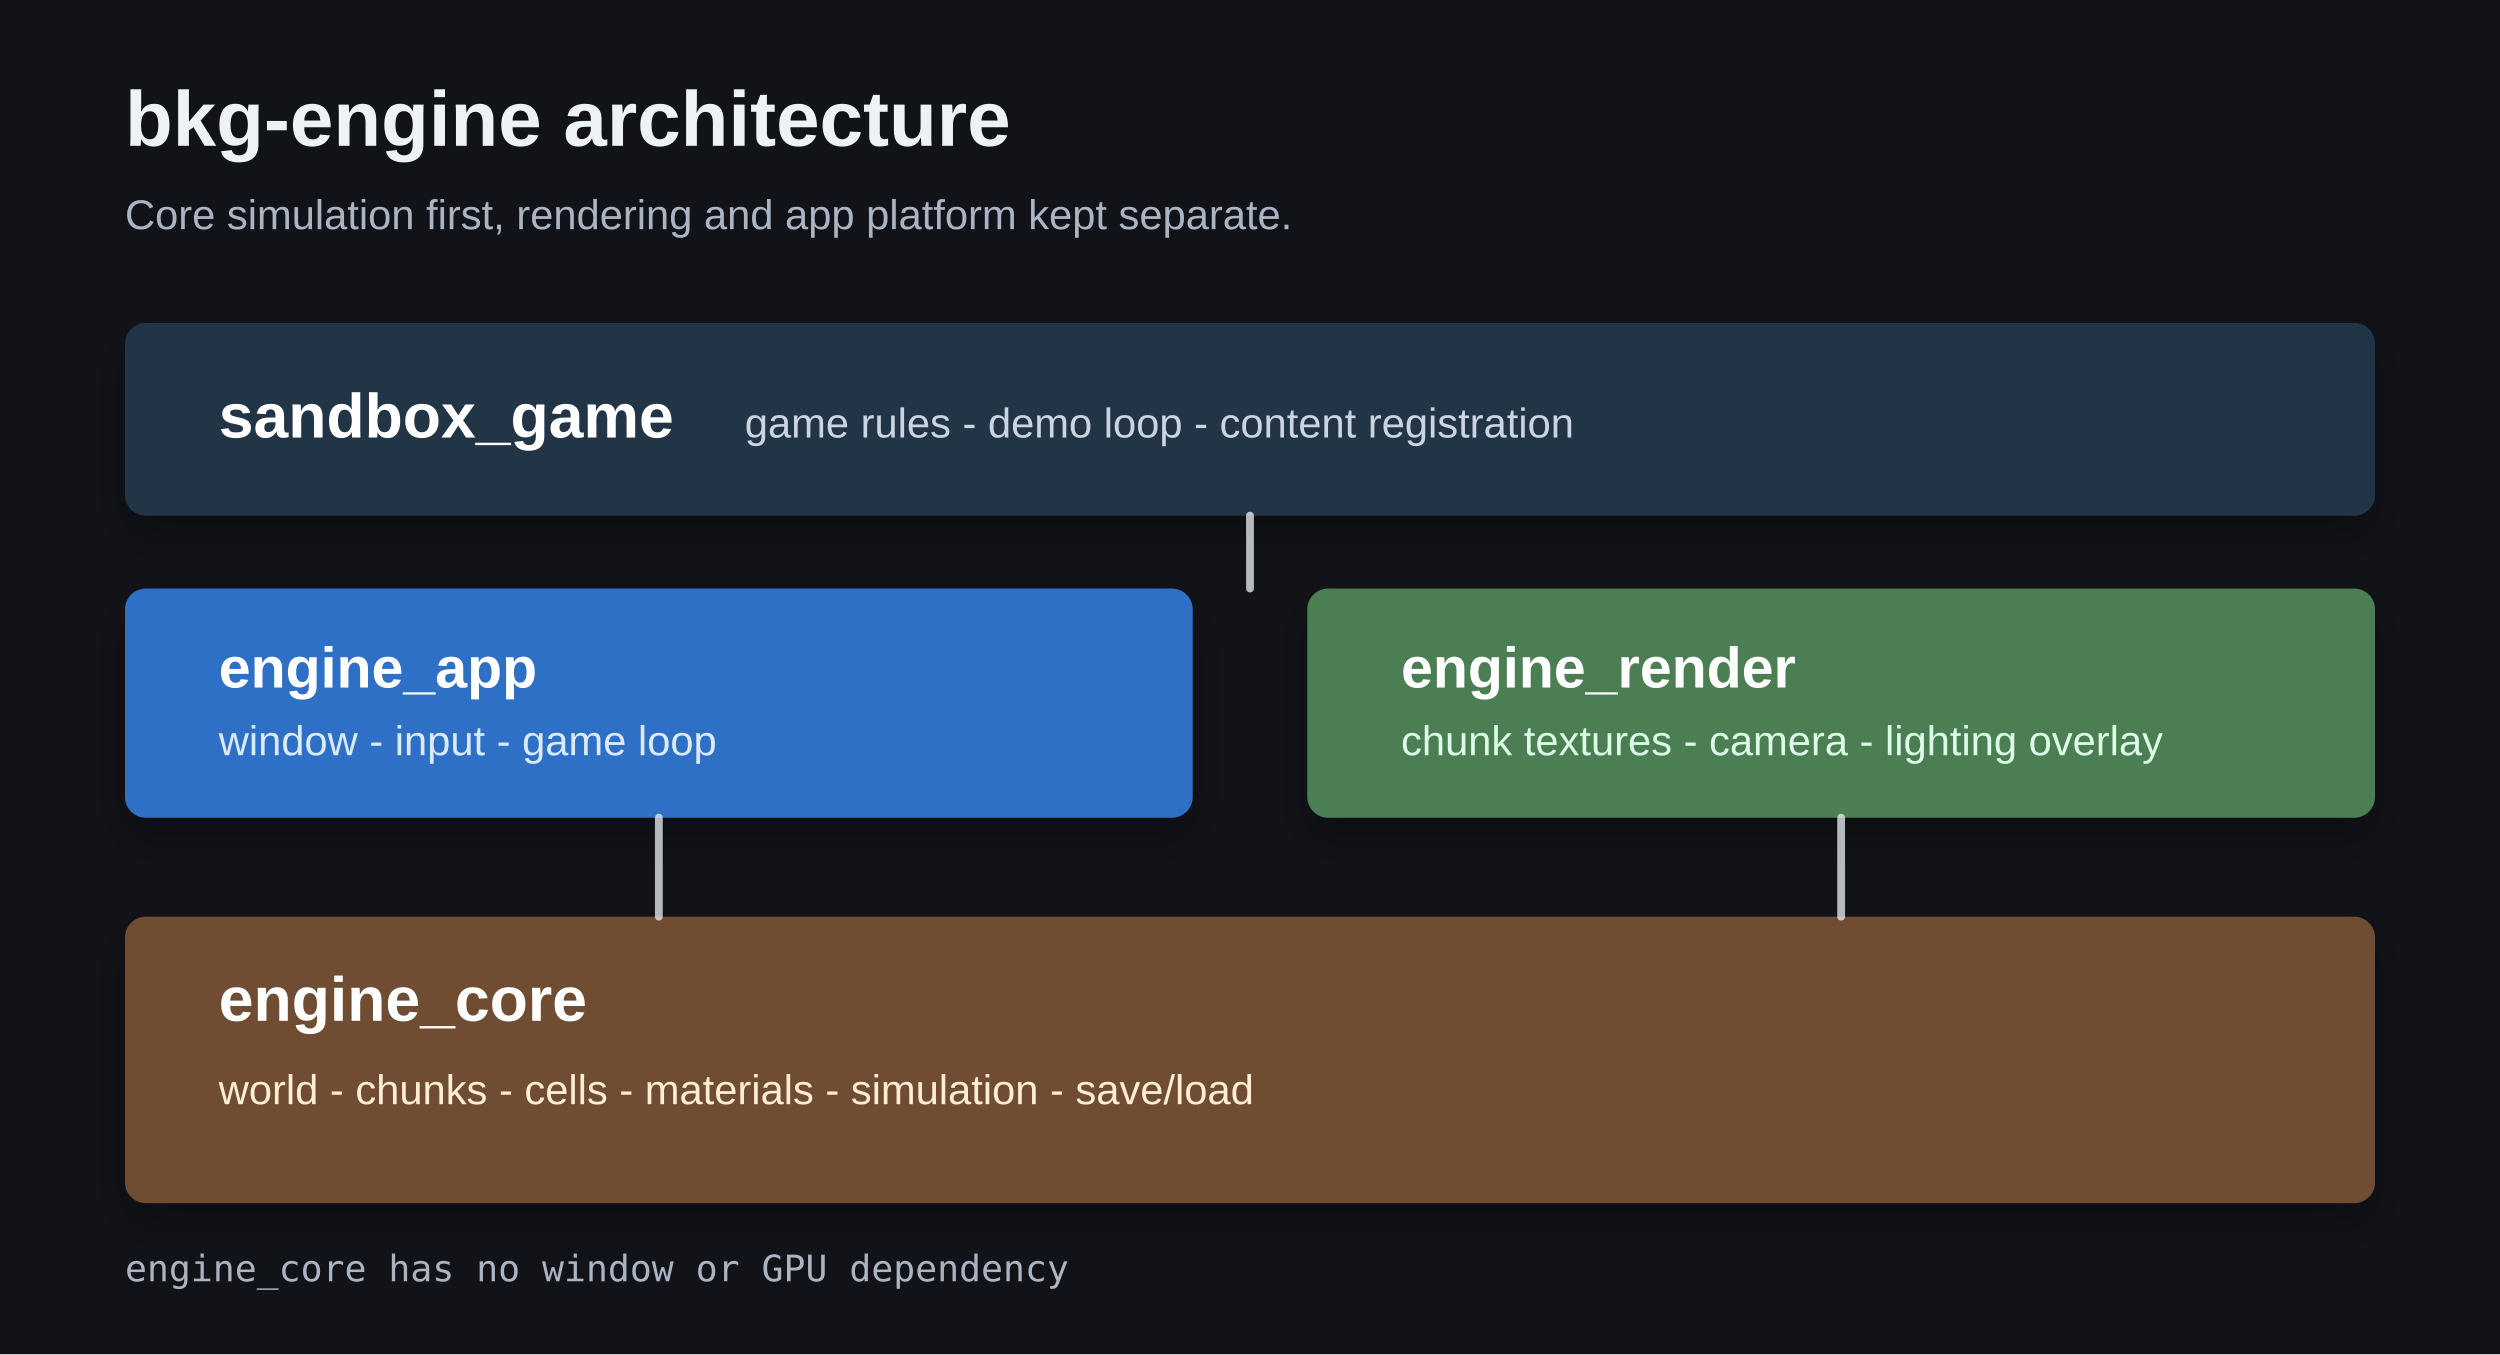
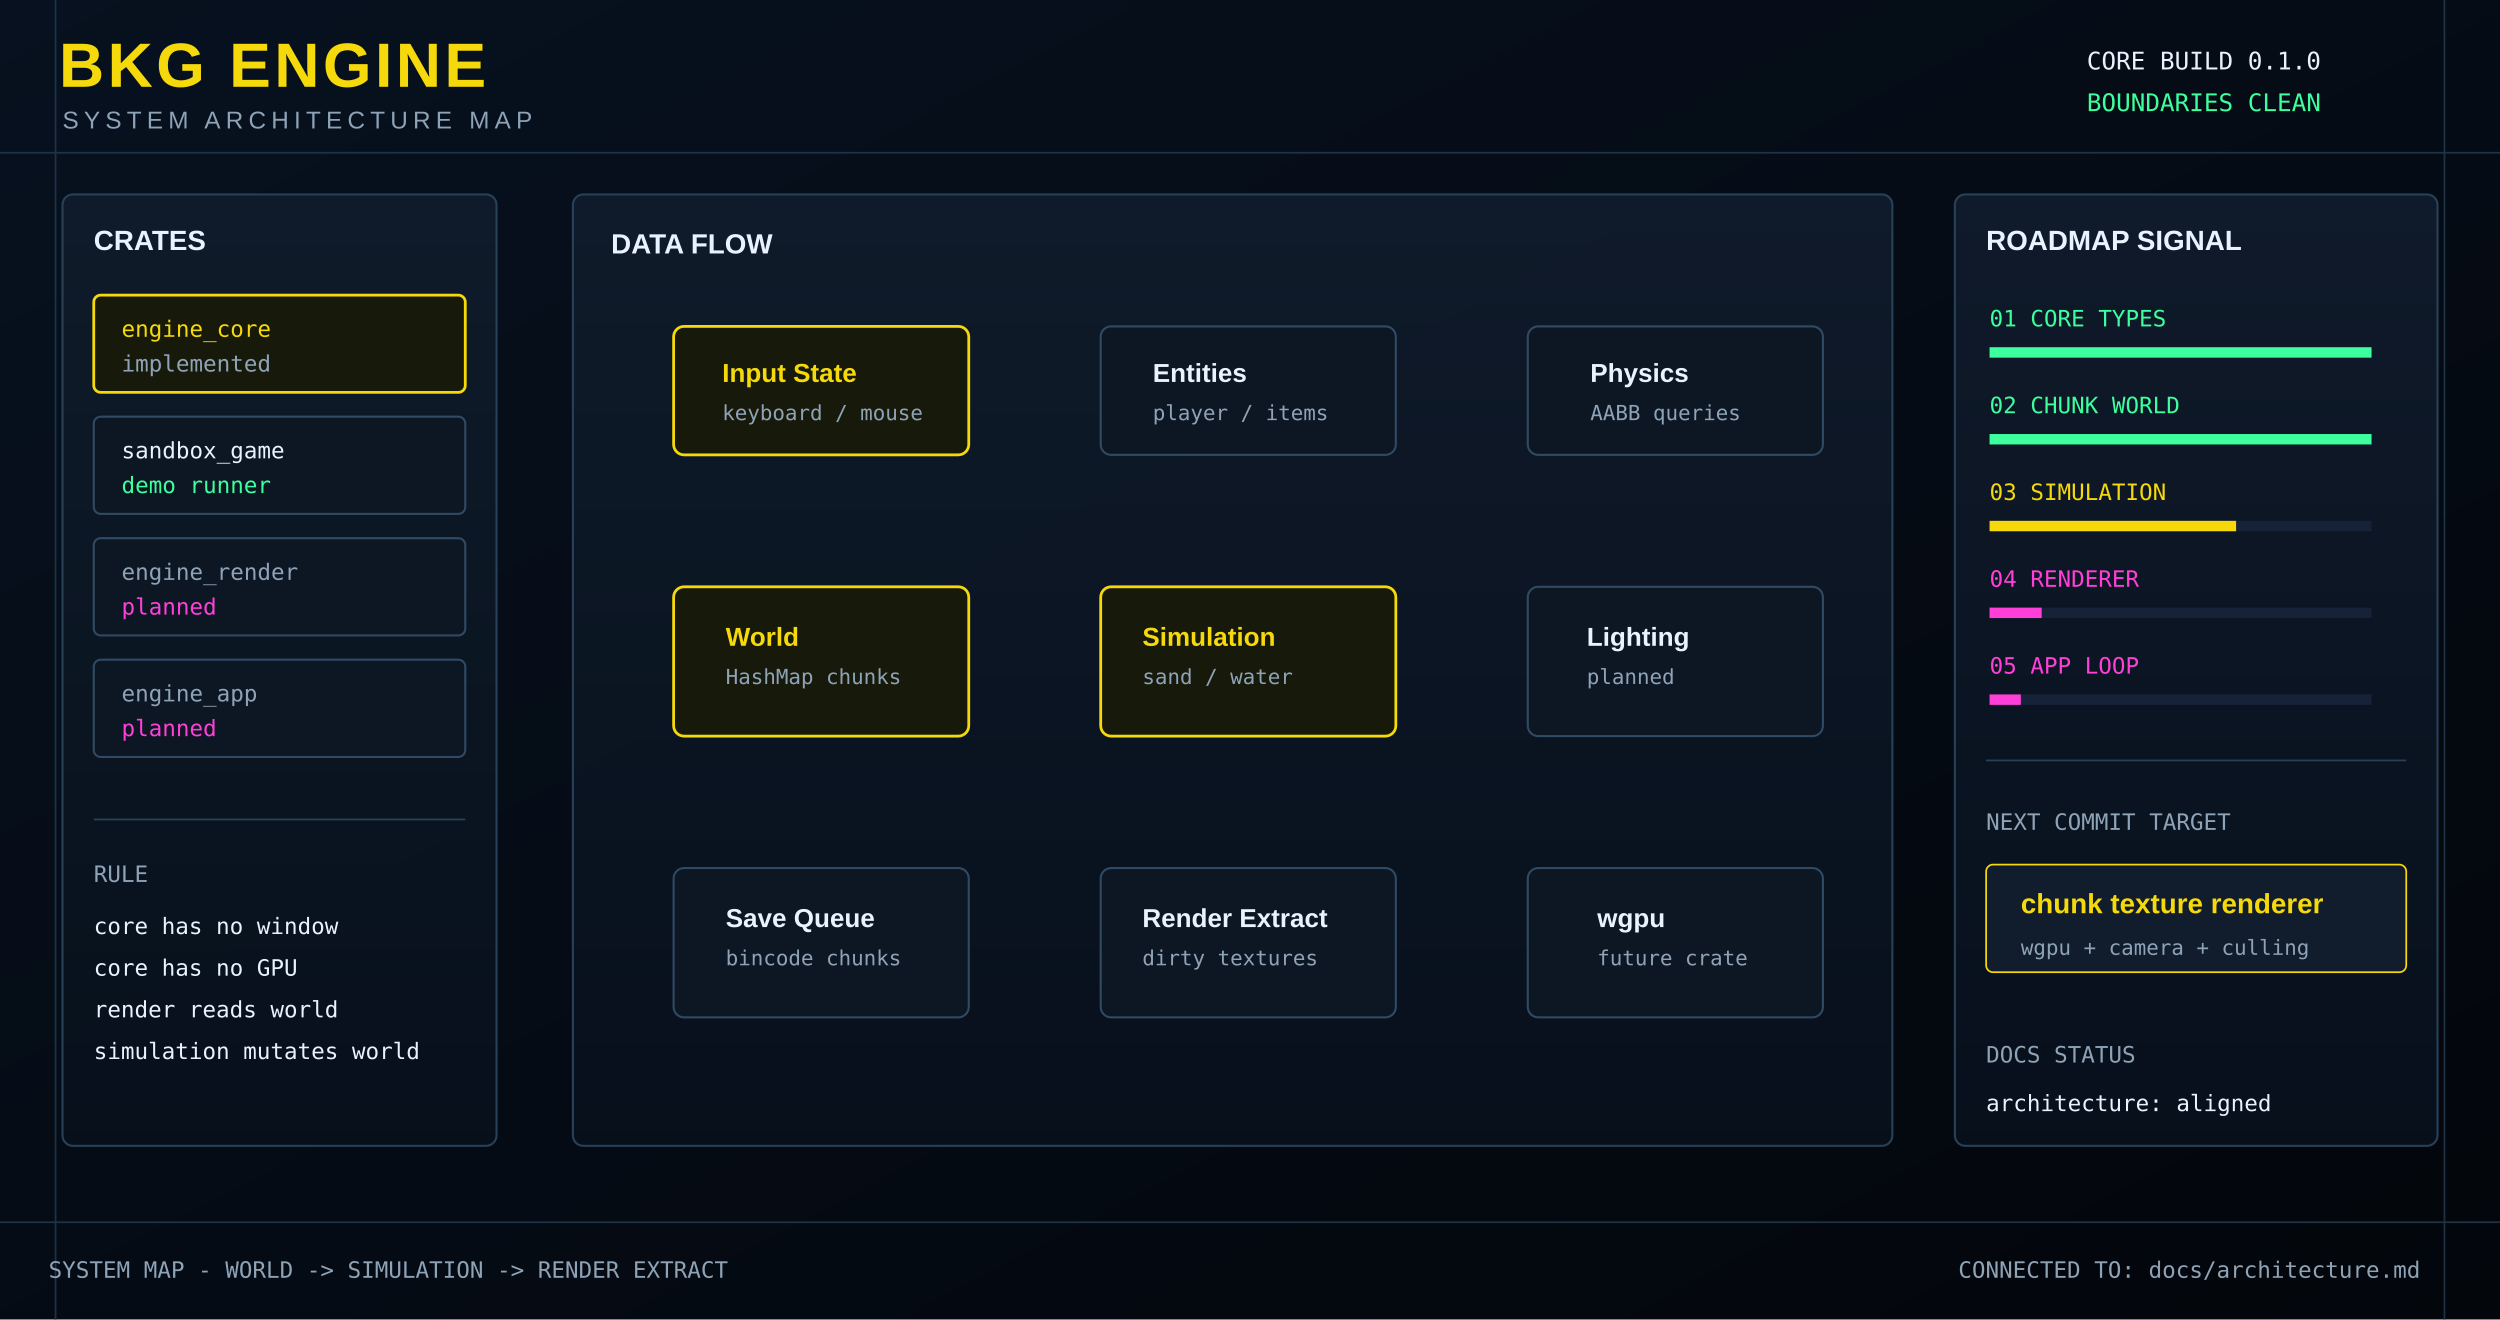
- <svg xmlns="http://www.w3.org/2000/svg" viewBox="0 0 960 520" role="img" aria-labelledby="title desc">
-   <rect width="960" height="520" fill="#111318" />
-   <g font-family="Segoe UI, Arial, sans-serif">
-     <text x="48" y="56" fill="#edf2f7" font-size="30" font-weight="700">bkg-engine architecture</text>
-     <text x="48" y="88" fill="#aab4c3" font-size="16">Core simulation first, rendering and app platform kept separate.</text>
+ <svg xmlns="http://www.w3.org/2000/svg" viewBox="0 0 1440 760" role="img" aria-labelledby="title desc">
+   <defs>
+     <linearGradient id="bg" x1="0" x2="1" y1="0" y2="1">
+       <stop offset="0" stop-color="#07111f" />
+       <stop offset="1" stop-color="#03060b" />
+     </linearGradient>
+     <linearGradient id="panel" x1="0" x2="0" y1="0" y2="1">
+       <stop offset="0" stop-color="#101b2b" stop-opacity="0.96" />
+       <stop offset="1" stop-color="#07101b" stop-opacity="0.96" />
+     </linearGradient>
+     <filter id="glow" x="-50%" y="-50%" width="200%" height="200%">
+       <feGaussianBlur stdDeviation="4" result="blur" />
+       <feMerge>
+         <feMergeNode in="blur" />
+         <feMergeNode in="SourceGraphic" />
+       </feMerge>
+     </filter>
+     <marker id="arrow" viewBox="0 0 10 10" refX="9" refY="5" markerWidth="8" markerHeight="8" orient="auto-start-reverse">
+       <path d="M0 0l10 5-10 5z" fill="#39dff6" />
+     </marker>
+     <style>
+       .panel{fill:url(#panel);stroke:#284158;stroke-width:1.2}
+       .box{fill:#0d1724;stroke:#304a63;stroke-width:1.2}
+       .active{fill:#171a0b;stroke:#f5d90a;stroke-width:1.6}
+       .line{stroke:#284158;stroke-width:1}
+       .flow{fill:none;stroke:#39dff6;stroke-width:2;marker-end:url(#arrow);filter:url(#glow)}
+       .muted{fill:#8fa3b7}
+       .text{fill:#e9f2ff}
+       .cyan{fill:#39dff6}
+       .pink{fill:#ff3fd7}
+       .yellow{fill:#f5d90a}
+       .green{fill:#3dff9e}
+       .mono{font-family:ui-monospace,SFMono-Regular,Consolas,monospace}
+       .sans{font-family:Segoe UI,Arial,sans-serif}
+     </style>
+   </defs>
+   <rect width="1440" height="760" fill="url(#bg)" />
+   <path d="M0 88h1440M0 704h1440M32 0v760M1408 0v760" stroke="#1d3247" stroke-width="1" />
+   <g class="sans">
+     <text x="34" y="50" fill="#f5d90a" font-size="36" font-weight="800" letter-spacing="2">BKG ENGINE</text>
+     <text x="36" y="74" class="muted" font-size="14" letter-spacing="3">SYSTEM ARCHITECTURE MAP</text>
+     <text x="1202" y="40" class="text mono" font-size="14">CORE BUILD 0.1.0</text>
+     <text x="1202" y="64" class="green mono" font-size="14">BOUNDARIES CLEAN</text>
  </g>
-   <defs>
-     <filter id="shadow" x="-10%" y="-10%" width="120%" height="120%">
-       <feDropShadow dx="0" dy="8" stdDeviation="8" flood-color="#000000" flood-opacity="0.25" />
-     </filter>
-   </defs>
-   <g font-family="Segoe UI, Arial, sans-serif" filter="url(#shadow)">
-     <rect x="48" y="124" width="864" height="74" rx="8" fill="#243447" />
-     <text x="84" y="168" fill="#ffffff" font-size="24" font-weight="700">sandbox_game</text>
-     <text x="286" y="168" fill="#cbd5e1" font-size="16">game rules - demo loop - content registration</text>
-     <rect x="48" y="226" width="410" height="88" rx="8" fill="#2f6fc5" />
-     <text x="84" y="264" fill="#ffffff" font-size="22" font-weight="700">engine_app</text>
-     <text x="84" y="290" fill="#dbeafe" font-size="16">window - input - game loop</text>
-     <rect x="502" y="226" width="410" height="88" rx="8" fill="#4b7f52" />
-     <text x="538" y="264" fill="#ffffff" font-size="22" font-weight="700">engine_render</text>
-     <text x="538" y="290" fill="#dcfce7" font-size="16">chunk textures - camera - lighting overlay</text>
-     <rect x="48" y="352" width="864" height="110" rx="8" fill="#6f4e30" />
-     <text x="84" y="392" fill="#ffffff" font-size="24" font-weight="700">engine_core</text>
-     <text x="84" y="424" fill="#ffedd5" font-size="16">world - chunks - cells - materials - simulation - save/load</text>
+   <g transform="translate(36 112)">
+     <rect class="panel" width="250" height="548" rx="6" />
+     <text x="18" y="32" class="text sans" font-size="16" font-weight="700">CRATES</text>
+     <g class="mono" font-size="13">
+       <rect x="18" y="58" width="214" height="56" rx="4" class="active" />
+       <text x="34" y="82" class="yellow">engine_core</text>
+       <text x="34" y="102" class="muted">implemented</text>
+       <rect x="18" y="128" width="214" height="56" rx="4" class="box" />
+       <text x="34" y="152" class="text">sandbox_game</text>
+       <text x="34" y="172" class="green">demo runner</text>
+       <rect x="18" y="198" width="214" height="56" rx="4" class="box" />
+       <text x="34" y="222" class="muted">engine_render</text>
+       <text x="34" y="242" class="pink">planned</text>
+       <rect x="18" y="268" width="214" height="56" rx="4" class="box" />
+       <text x="34" y="292" class="muted">engine_app</text>
+       <text x="34" y="312" class="pink">planned</text>
+     </g>
+     <line x1="18" x2="232" y1="360" y2="360" class="line" />
+     <text x="18" y="396" class="muted mono" font-size="13">RULE</text>
+     <text x="18" y="426" class="text mono" font-size="13">core has no window</text>
+     <text x="18" y="450" class="text mono" font-size="13">core has no GPU</text>
+     <text x="18" y="474" class="text mono" font-size="13">render reads world</text>
+     <text x="18" y="498" class="text mono" font-size="13">simulation mutates world</text>
  </g>
-   <g fill="none" stroke="#edf2f7" stroke-width="3" stroke-linecap="round" opacity="0.75">
-     <path d="M480 198v28" />
-     <path d="M253 314v38" />
-     <path d="M707 314v38" />
+   <g transform="translate(330 112)">
+     <rect class="panel" width="760" height="548" rx="6" />
+     <text x="22" y="34" class="text sans" font-size="16" font-weight="700">DATA FLOW</text>
+     <g class="sans" font-size="15">
+       <rect x="58" y="76" width="170" height="74" rx="6" class="active" />
+       <text x="86" y="108" class="yellow" font-weight="700">Input State</text>
+       <text x="86" y="130" class="muted mono" font-size="12">keyboard / mouse</text>
+       <rect x="304" y="76" width="170" height="74" rx="6" class="box" />
+       <text x="334" y="108" class="text" font-weight="700">Entities</text>
+       <text x="334" y="130" class="muted mono" font-size="12">player / items</text>
+       <rect x="550" y="76" width="170" height="74" rx="6" class="box" />
+       <text x="586" y="108" class="text" font-weight="700">Physics</text>
+       <text x="586" y="130" class="muted mono" font-size="12">AABB queries</text>
+       <rect x="58" y="226" width="170" height="86" rx="6" class="active" />
+       <text x="88" y="260" class="yellow" font-weight="700">World</text>
+       <text x="88" y="282" class="muted mono" font-size="12">HashMap chunks</text>
+       <rect x="304" y="226" width="170" height="86" rx="6" class="active" />
+       <text x="328" y="260" class="yellow" font-weight="700">Simulation</text>
+       <text x="328" y="282" class="muted mono" font-size="12">sand / water</text>
+       <rect x="550" y="226" width="170" height="86" rx="6" class="box" />
+       <text x="584" y="260" class="text" font-weight="700">Lighting</text>
+       <text x="584" y="282" class="muted mono" font-size="12">planned</text>
+       <rect x="58" y="388" width="170" height="86" rx="6" class="box" />
+       <text x="88" y="422" class="text" font-weight="700">Save Queue</text>
+       <text x="88" y="444" class="muted mono" font-size="12">bincode chunks</text>
+       <rect x="304" y="388" width="170" height="86" rx="6" class="box" />
+       <text x="328" y="422" class="text" font-weight="700">Render Extract</text>
+       <text x="328" y="444" class="muted mono" font-size="12">dirty textures</text>
+       <rect x="550" y="388" width="170" height="86" rx="6" class="box" />
+       <text x="590" y="422" class="text" font-weight="700">wgpu</text>
+       <text x="590" y="444" class="muted mono" font-size="12">future crate</text>
+     </g>
+     <path class="flow" d="M228 113h72" />
+     <path class="flow" d="M474 113h72" />
+     <path class="flow" d="M635 150v72" />
+     <path class="flow" d="M550 269h-72" />
+     <path class="flow" d="M304 269h-72" />
+     <path class="flow" d="M143 312v72" />
+     <path class="flow" d="M228 431h72" />
+     <path class="flow" d="M474 431h72" />
+     <path class="flow" d="M389 312v72" />
  </g>
-   <g font-family="ui-monospace, SFMono-Regular, Consolas, monospace" font-size="14" fill="#aab4c3">
-     <text x="48" y="492">engine_core has no window or GPU dependency</text>
+   <g transform="translate(1126 112)">
+     <rect class="panel" width="278" height="548" rx="6" />
+     <text x="18" y="32" class="text sans" font-size="16" font-weight="700">ROADMAP SIGNAL</text>
+     <g class="mono" font-size="13">
+       <text x="20" y="76" class="green">01 CORE TYPES</text>
+       <rect x="20" y="88" width="220" height="6" fill="#152238" />
+       <rect x="20" y="88" width="220" height="6" fill="#3dff9e" />
+       <text x="20" y="126" class="green">02 CHUNK WORLD</text>
+       <rect x="20" y="138" width="220" height="6" fill="#152238" />
+       <rect x="20" y="138" width="220" height="6" fill="#3dff9e" />
+       <text x="20" y="176" class="yellow">03 SIMULATION</text>
+       <rect x="20" y="188" width="220" height="6" fill="#152238" />
+       <rect x="20" y="188" width="142" height="6" fill="#f5d90a" />
+       <text x="20" y="226" class="pink">04 RENDERER</text>
+       <rect x="20" y="238" width="220" height="6" fill="#152238" />
+       <rect x="20" y="238" width="30" height="6" fill="#ff3fd7" />
+       <text x="20" y="276" class="pink">05 APP LOOP</text>
+       <rect x="20" y="288" width="220" height="6" fill="#152238" />
+       <rect x="20" y="288" width="18" height="6" fill="#ff3fd7" />
+     </g>
+     <line x1="18" x2="260" y1="326" y2="326" class="line" />
+     <text x="18" y="366" class="muted mono" font-size="13">NEXT COMMIT TARGET</text>
+     <rect x="18" y="386" width="242" height="62" rx="4" fill="#111d2d" stroke="#f5d90a" />
+     <text x="38" y="414" class="yellow sans" font-size="16" font-weight="700">chunk texture renderer</text>
+     <text x="38" y="438" class="muted mono" font-size="12">wgpu + camera + culling</text>
+     <text x="18" y="500" class="muted mono" font-size="13">DOCS STATUS</text>
+     <text x="18" y="528" class="text mono" font-size="13">architecture: aligned</text>
+   </g>
+   <g class="mono" font-size="13" fill="#8fa3b7">
+     <text x="28" y="736">SYSTEM MAP - WORLD -&gt; SIMULATION -&gt; RENDER EXTRACT</text>
+     <text x="1128" y="736">CONNECTED TO: docs/architecture.md</text>
  </g>
</svg>
